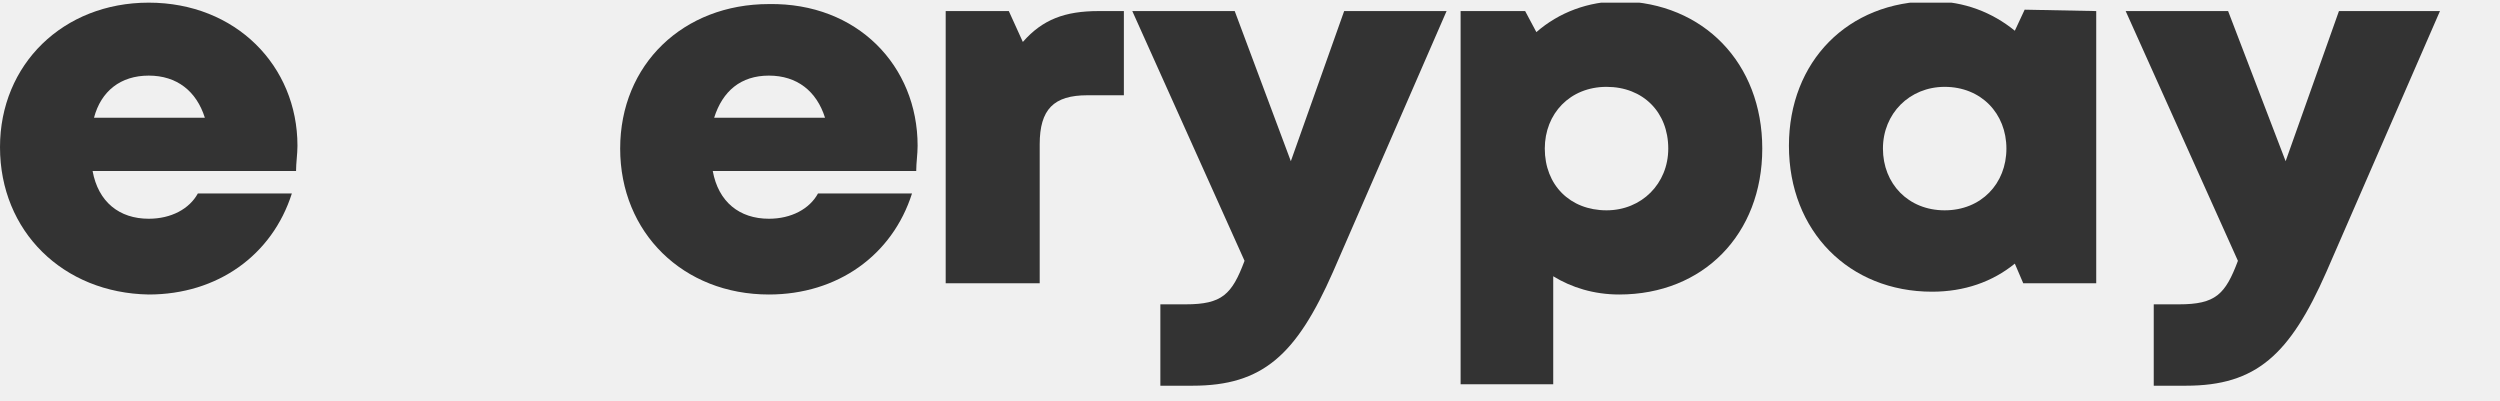
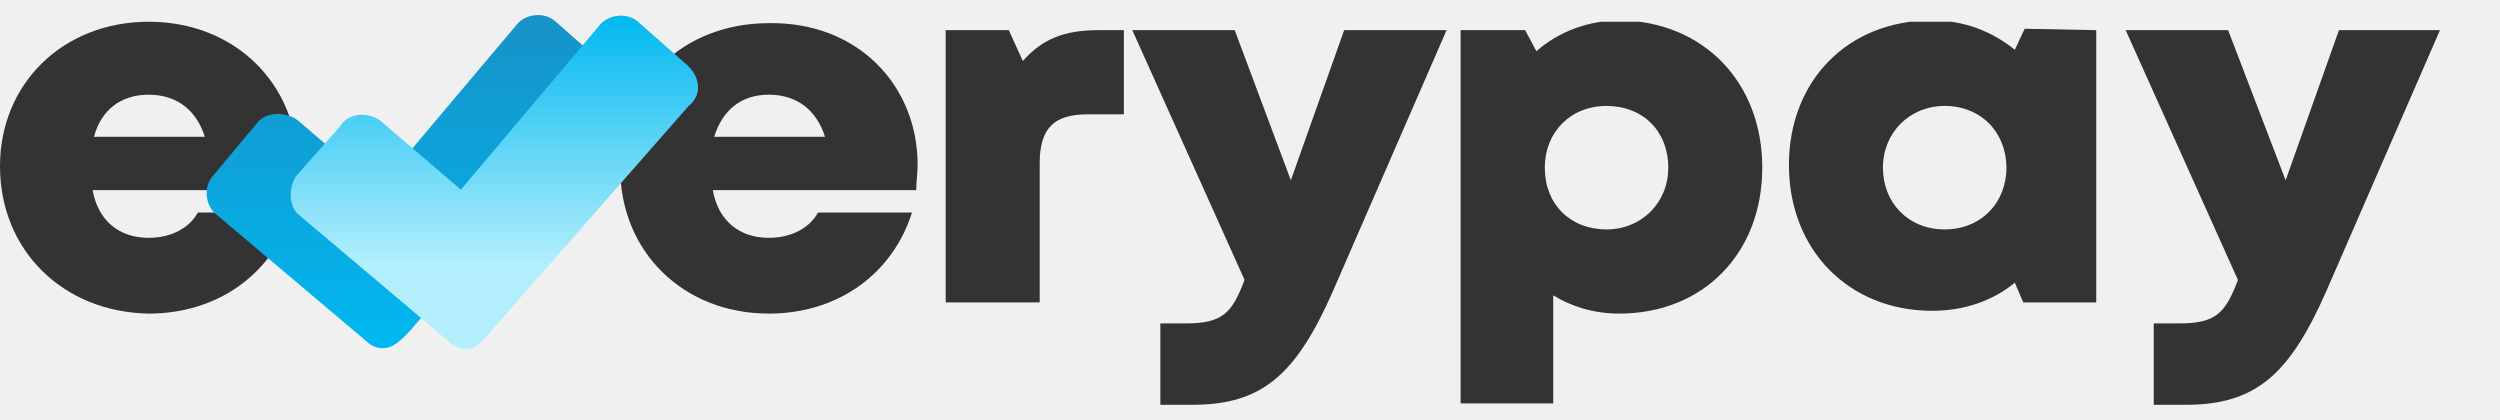
- <svg xmlns="http://www.w3.org/2000/svg" width="131" height="21" viewBox="0 0 131 21" fill="none">
+ <svg xmlns="http://www.w3.org/2000/svg" width="131" height="22" viewBox="0 0 131 22" fill="none">
  <g clip-path="url(#clip0)">
-     <path d="M15.587 7.638C15.587 8.08 15.513 8.521 15.513 8.962H4.852C5.147 10.579 6.249 11.462 7.793 11.462C8.97 11.462 9.925 10.947 10.367 10.138H15.293C14.263 13.373 11.396 15.432 7.793 15.432C3.308 15.358 0 12.123 0 7.712C0 3.374 3.308 0.139 7.793 0.139C12.352 0.139 15.587 3.448 15.587 7.638ZM4.926 6.168H10.734C10.293 4.771 9.264 3.962 7.793 3.962C6.323 3.962 5.294 4.771 4.926 6.168Z" fill="#333333" />
-     <path d="M48.083 7.638C48.083 8.08 48.01 8.521 48.01 8.962H37.349C37.643 10.579 38.746 11.462 40.29 11.462C41.466 11.462 42.422 10.947 42.863 10.138H47.789C46.76 13.373 43.892 15.432 40.29 15.432C35.805 15.432 32.497 12.197 32.497 7.785C32.497 3.374 35.805 0.213 40.29 0.213C44.922 0.139 48.083 3.448 48.083 7.638ZM37.422 6.168H43.231C42.79 4.771 41.76 3.962 40.29 3.962C38.819 3.962 37.864 4.771 37.422 6.168Z" fill="#333333" />
-     <path d="M58.891 0.507V4.992H56.979C55.215 4.992 54.48 5.727 54.48 7.565V14.844H49.554V0.58H52.862L53.597 2.198C54.627 1.021 55.803 0.58 57.568 0.58H58.891V0.507Z" fill="#333333" />
-     <path d="M75.801 0.58L69.846 14.255C67.934 18.593 66.17 20.211 62.493 20.211H60.803V15.947H62.126C64.037 15.947 64.552 15.432 65.214 13.667L59.332 0.58H64.699L67.64 8.447L70.434 0.58H75.801Z" fill="#333333" />
-     <path d="M92.343 7.786C92.343 12.27 89.255 15.432 84.844 15.432C83.521 15.432 82.344 15.064 81.389 14.476V20.137H76.536V0.58H79.918L80.506 1.683C81.683 0.654 83.227 0.066 84.918 0.066C89.255 0.139 92.343 3.301 92.343 7.786ZM87.417 7.786C87.417 5.874 86.094 4.551 84.182 4.551C82.271 4.551 80.947 5.948 80.947 7.786C80.947 9.697 82.271 11.021 84.182 11.021C86.02 11.021 87.417 9.624 87.417 7.786Z" fill="#333333" />
-     <path d="M109.842 0.58V14.844H106.018L105.577 13.814C104.401 14.77 102.93 15.285 101.239 15.285C96.902 15.285 93.74 12.123 93.74 7.639C93.74 3.227 96.828 0.066 101.239 0.066C102.93 0.066 104.401 0.654 105.577 1.61L106.092 0.507L109.842 0.58ZM105.136 7.786C105.136 5.948 103.813 4.551 101.901 4.551C100.063 4.551 98.666 5.948 98.666 7.786C98.666 9.624 99.99 11.021 101.901 11.021C103.813 11.021 105.136 9.624 105.136 7.786Z" fill="#333333" />
-     <path d="M127.854 0.58L121.899 14.255C119.988 18.593 118.223 20.211 114.547 20.211H112.856V15.947H114.179C116.091 15.947 116.606 15.432 117.267 13.667L111.385 0.58H116.753L119.767 8.447L122.561 0.58H127.854Z" fill="#333333" />
+     <path d="M15.587 8.639C15.587 9.08 15.513 9.521 15.513 9.962H4.852C5.147 11.579 6.249 12.462 7.793 12.462C8.97 12.462 9.925 11.947 10.367 11.138H15.293C14.263 14.373 11.396 16.432 7.793 16.432C3.308 16.358 0 13.123 0 8.712C0 4.374 3.308 1.139 7.793 1.139C12.352 1.139 15.587 4.448 15.587 8.639ZM4.926 7.168H10.734C10.293 5.771 9.264 4.962 7.793 4.962C6.323 4.962 5.294 5.771 4.926 7.168Z" fill="#333333" />
+     <path d="M48.083 8.638C48.083 9.08 48.01 9.521 48.01 9.962H37.349C37.643 11.579 38.746 12.462 40.29 12.462C41.466 12.462 42.422 11.947 42.863 11.138H47.789C46.76 14.373 43.892 16.432 40.29 16.432C35.805 16.432 32.497 13.197 32.497 8.785C32.497 4.374 35.805 1.213 40.29 1.213C44.922 1.139 48.083 4.448 48.083 8.638ZM37.422 7.168H43.231C42.79 5.771 41.76 4.962 40.29 4.962C38.819 4.962 37.864 5.771 37.422 7.168Z" fill="#333333" />
+     <path d="M58.891 1.507V5.992H56.979C55.215 5.992 54.48 6.727 54.48 8.565V15.844H49.554V1.58H52.862L53.597 3.198C54.627 2.021 55.803 1.58 57.568 1.58H58.891V1.507Z" fill="#333333" />
+     <path d="M75.801 1.58L69.846 15.255C67.934 19.593 66.17 21.211 62.493 21.211H60.803V16.947H62.126C64.037 16.947 64.552 16.432 65.214 14.667L59.332 1.58H64.699L67.64 9.447L70.434 1.58H75.801Z" fill="#333333" />
+     <path d="M92.343 8.786C92.343 13.27 89.255 16.432 84.844 16.432C83.521 16.432 82.344 16.064 81.389 15.476V21.137H76.536V1.58H79.918L80.506 2.683C81.683 1.654 83.227 1.066 84.918 1.066C89.255 1.139 92.343 4.301 92.343 8.786ZM87.417 8.786C87.417 6.874 86.094 5.551 84.182 5.551C82.271 5.551 80.947 6.948 80.947 8.786C80.947 10.697 82.271 12.021 84.182 12.021C86.02 12.021 87.417 10.624 87.417 8.786Z" fill="#333333" />
+     <path d="M109.842 1.58V15.844H106.018L105.577 14.814C104.401 15.77 102.93 16.285 101.239 16.285C96.902 16.285 93.74 13.123 93.74 8.639C93.74 4.227 96.828 1.066 101.239 1.066C102.93 1.066 104.401 1.654 105.577 2.61L106.092 1.507L109.842 1.58ZM105.136 8.786C105.136 6.948 103.813 5.551 101.901 5.551C100.063 5.551 98.666 6.948 98.666 8.786C98.666 10.624 99.99 12.021 101.901 12.021C103.813 12.021 105.136 10.624 105.136 8.786Z" fill="#333333" />
+     <path d="M127.854 1.58L121.899 15.255C119.988 19.593 118.223 21.211 114.547 21.211H112.856V16.947H114.179C116.091 16.947 116.606 16.432 117.267 14.667L111.385 1.58H116.753L119.767 9.447L122.561 1.58H127.854Z" fill="#333333" />
  </g>
+   <path d="M31.726 3.431L29.161 1.173C28.558 0.57 27.502 0.721 27.05 1.323L19.809 9.906L15.586 6.292C14.983 5.841 13.927 5.841 13.474 6.443L11.212 9.153C10.608 9.755 10.759 10.809 11.362 11.261L19.206 17.886C19.508 18.188 19.96 18.338 20.413 18.188C20.895 18.027 21.508 17.329 21.904 16.845L31.726 5.539C32.48 4.937 32.329 3.883 31.726 3.431Z" fill="url(#paint0_linear)" />
+   <path d="M36.067 3.463L33.503 1.204C32.9 0.602 31.844 0.753 31.391 1.355L24.151 9.938L19.927 6.324C19.324 5.872 18.268 5.872 17.816 6.625L15.553 9.185C15.101 9.787 15.101 10.841 15.704 11.293L23.547 17.918C23.849 18.219 24.326 18.362 24.754 18.219C25.183 18.077 25.506 17.609 25.965 17.082L36.067 5.571C36.821 4.969 36.67 4.065 36.067 3.463Z" fill="url(#paint1_linear)" />
  <defs>
+     <linearGradient id="paint0_linear" x1="21.532" y1="0.789" x2="21.532" y2="18.247" gradientUnits="userSpaceOnUse">
+       <stop stop-color="#1792C7" />
+       <stop offset="1" stop-color="#00B8F0" />
+     </linearGradient>
+     <linearGradient id="paint1_linear" x1="25.904" y1="0.821" x2="25.904" y2="18.275" gradientUnits="userSpaceOnUse">
+       <stop stop-color="#00B8F0" />
+       <stop offset="0" stop-color="#00B8F0" />
+       <stop offset="0.74" stop-color="#B2EEFC" />
+     </linearGradient>
    <clipPath id="clip0">
-       <rect width="130.06" height="20.071" fill="white" transform="translate(0 0.139282)" />
+       <rect width="130.06" height="20.071" fill="white" transform="translate(0 1.13928)" />
    </clipPath>
  </defs>
</svg>
